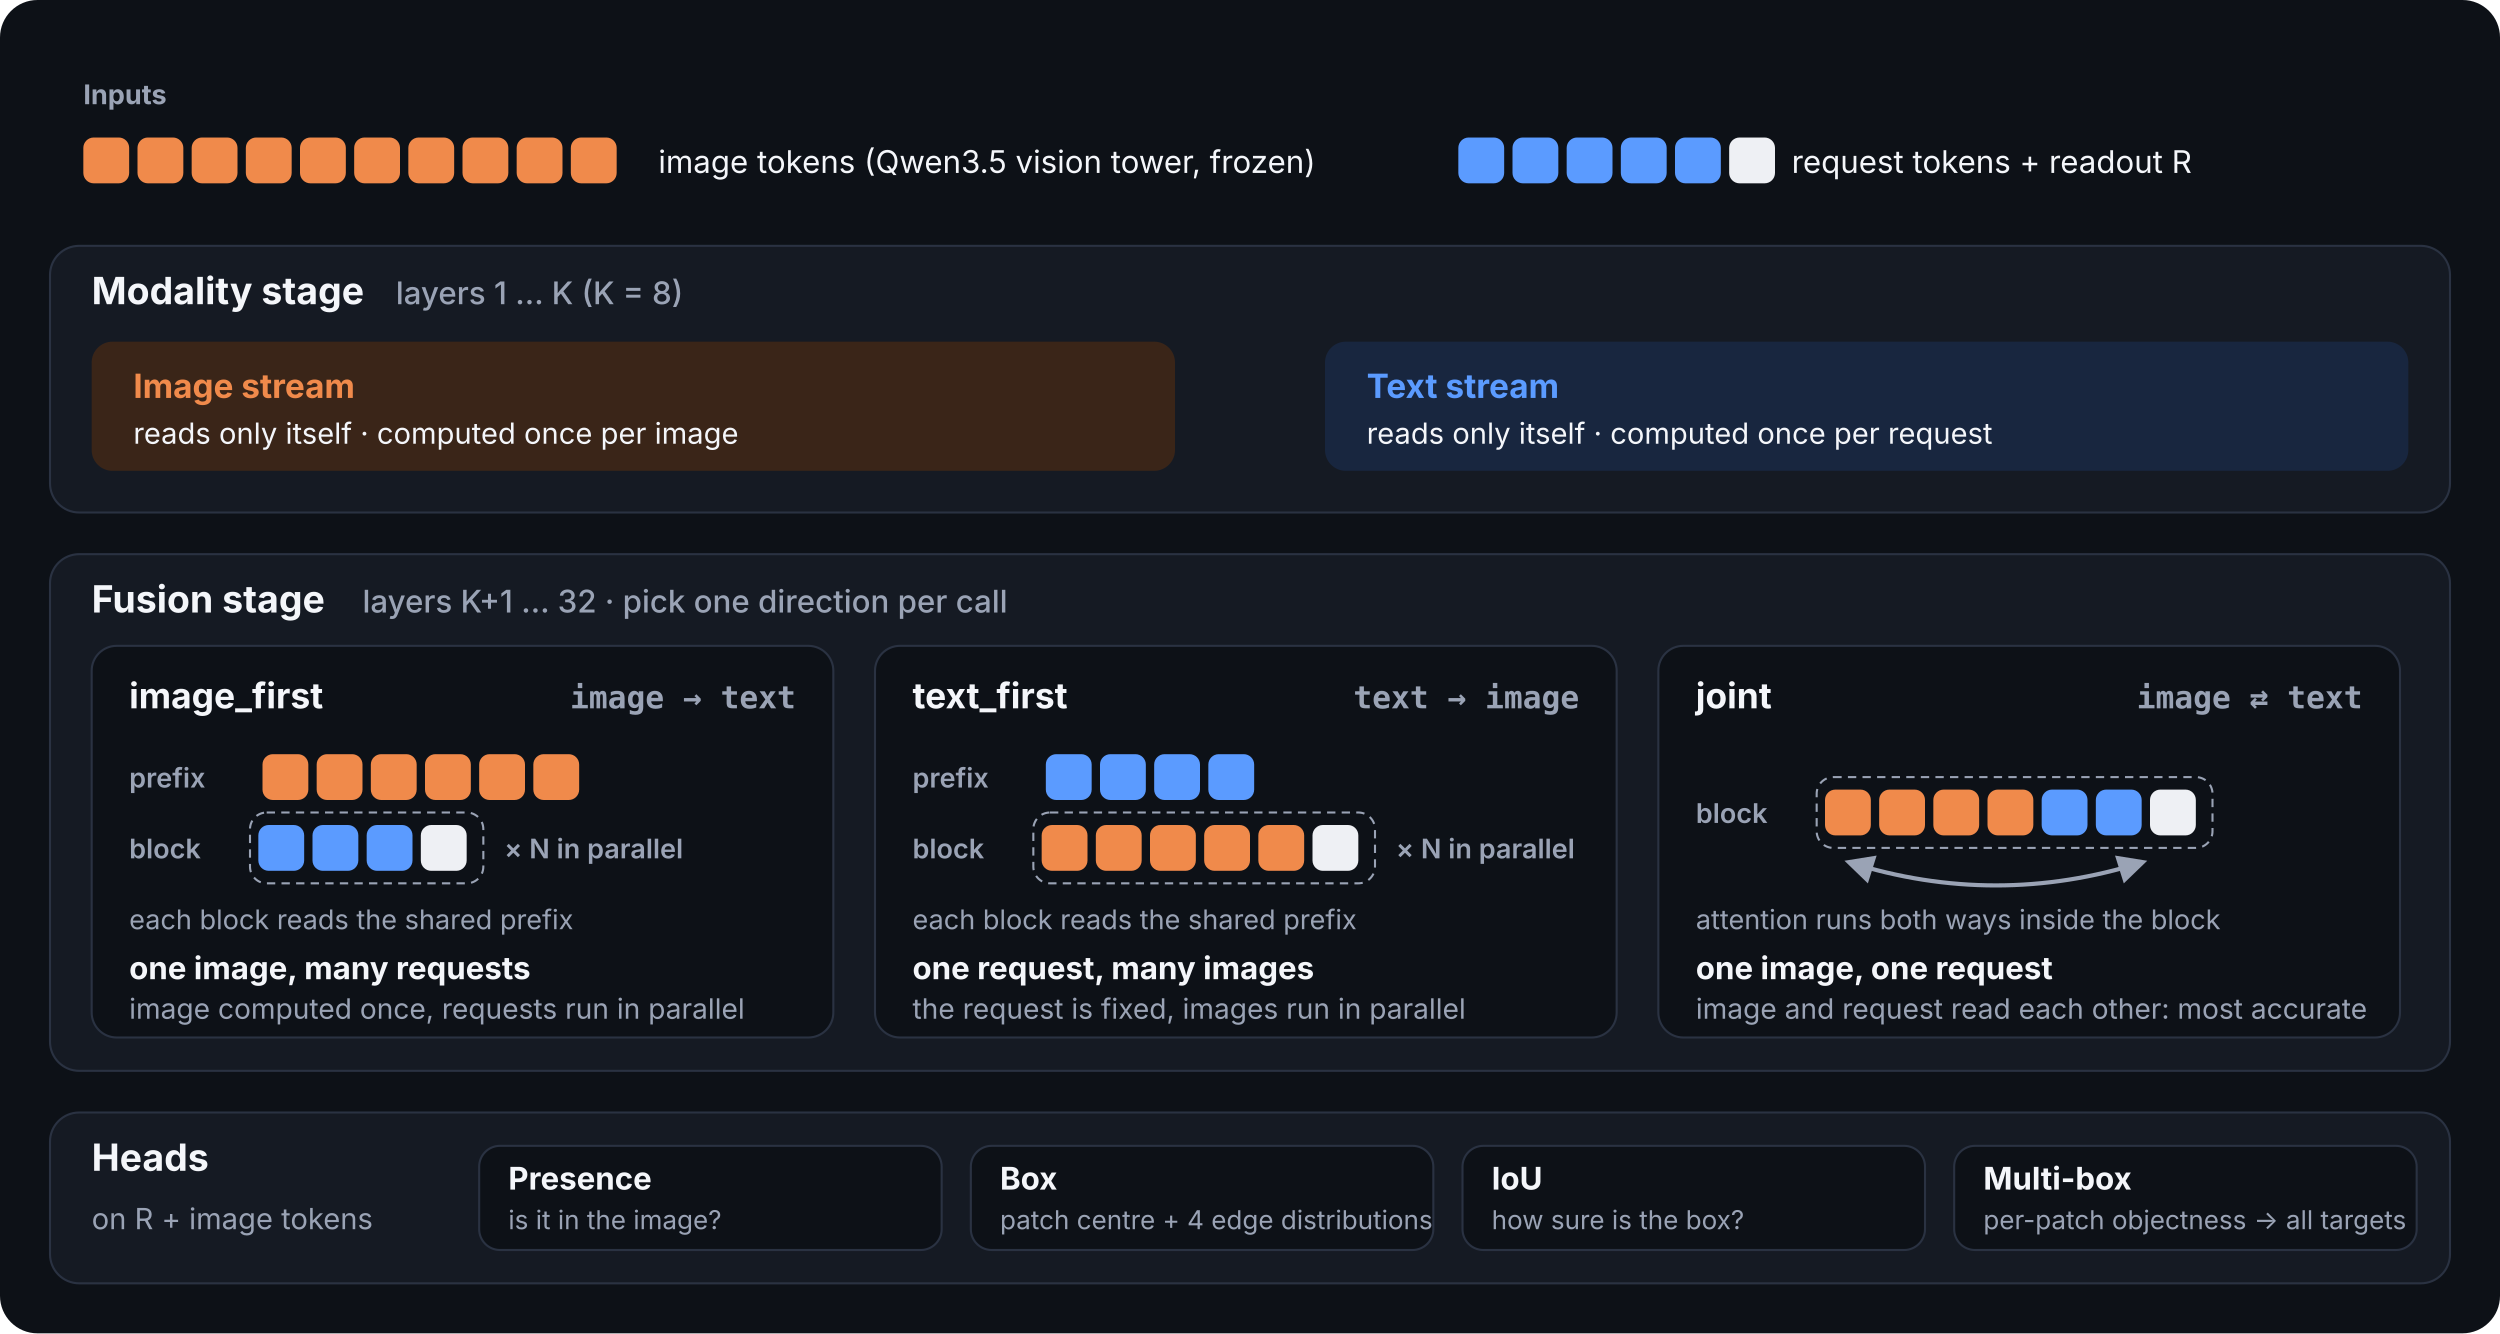
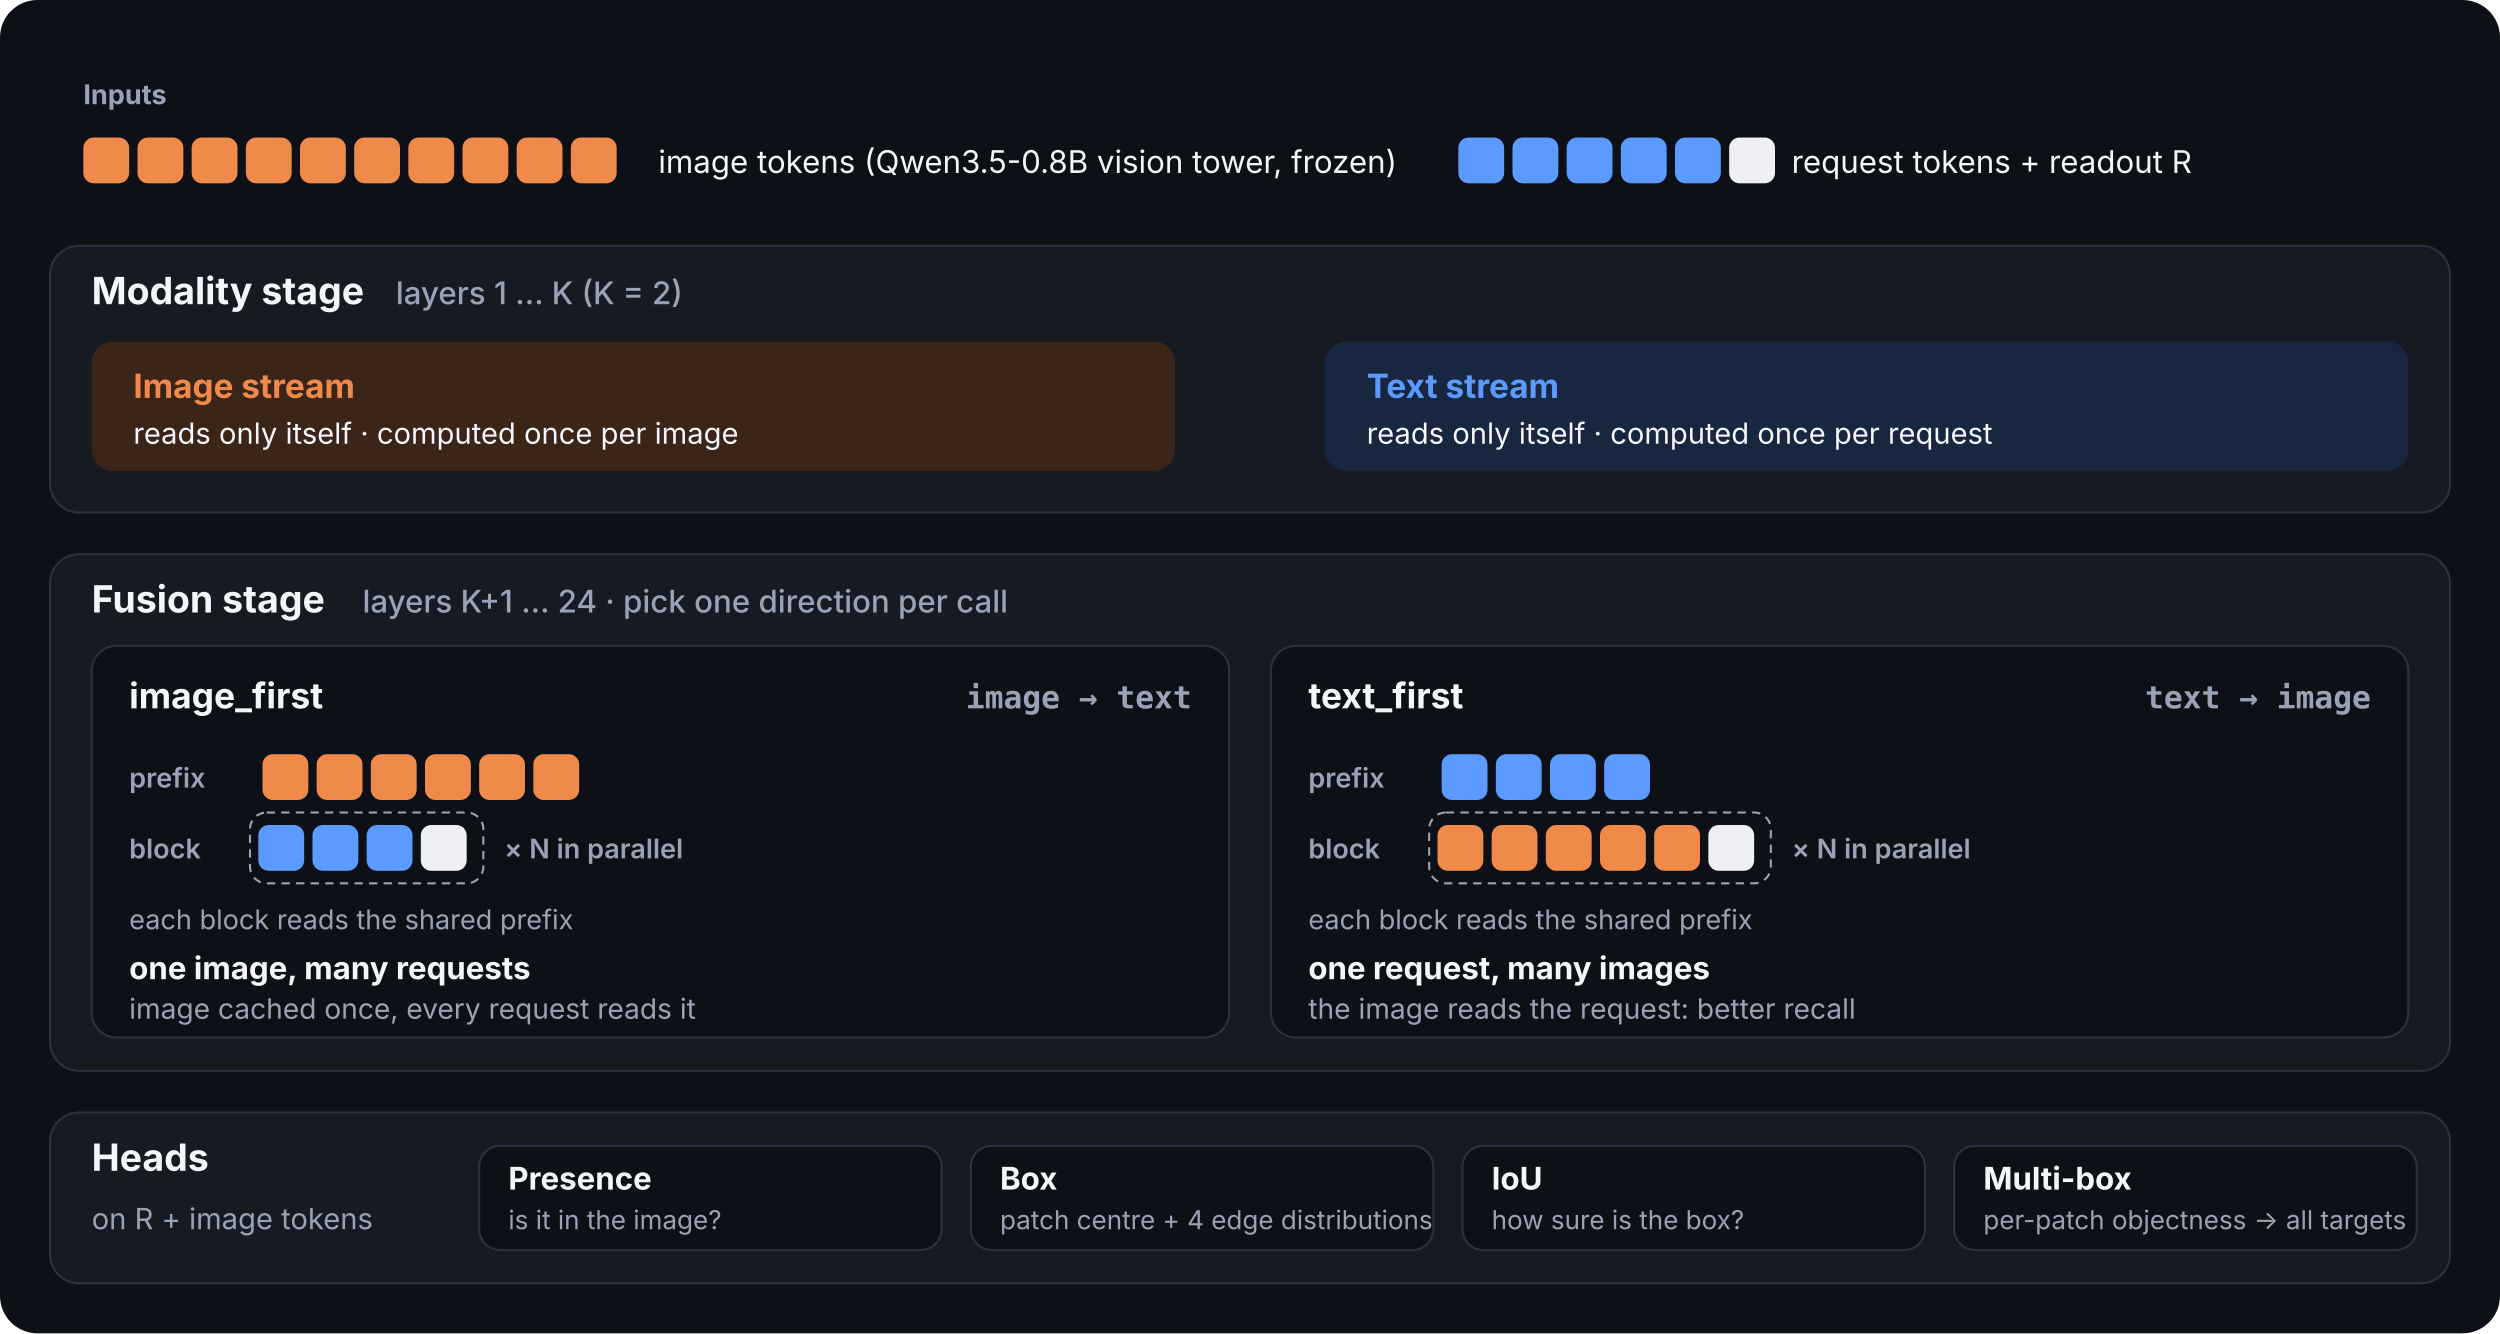
<svg xmlns="http://www.w3.org/2000/svg" viewBox="0 0 1200 640" width="1200" height="640" role="img" aria-label="Glance-X architecture">
  <defs>
    <marker id="ahdark" viewBox="0 0 10 10" refX="8" refY="5" markerWidth="7" markerHeight="7" orient="auto">
      <path d="M0 0L10 5L0 10z" fill="#9AA3B5" />
    </marker>
    <marker id="ahsdark" viewBox="0 0 10 10" refX="2" refY="5" markerWidth="7" markerHeight="7" orient="auto">
      <path d="M10 0L0 5L10 10z" fill="#9AA3B5" />
    </marker>
  </defs>
  <g font-family="-apple-system, BlinkMacSystemFont, 'Segoe UI', Inter, Helvetica, Arial, sans-serif">
    <rect width="1200" height="640" rx="18" fill="#0D1117" />
    <text x="40" y="50" font-size="13" font-weight="700" fill="#9AA3B5" text-anchor="start">Inputs</text>
    <rect x="40" y="66" width="22" height="22" rx="5" fill="#F08A4B" />
    <rect x="66" y="66" width="22" height="22" rx="5" fill="#F08A4B" />
    <rect x="92" y="66" width="22" height="22" rx="5" fill="#F08A4B" />
    <rect x="118" y="66" width="22" height="22" rx="5" fill="#F08A4B" />
    <rect x="144" y="66" width="22" height="22" rx="5" fill="#F08A4B" />
    <rect x="170" y="66" width="22" height="22" rx="5" fill="#F08A4B" />
    <rect x="196" y="66" width="22" height="22" rx="5" fill="#F08A4B" />
    <rect x="222" y="66" width="22" height="22" rx="5" fill="#F08A4B" />
    <rect x="248" y="66" width="22" height="22" rx="5" fill="#F08A4B" />
    <rect x="274" y="66" width="22" height="22" rx="5" fill="#F08A4B" />
-     <text x="316" y="83" font-size="15" font-weight="400" fill="#F4F6FA" text-anchor="start">image tokens  (Qwen3.5 vision tower, frozen)</text>
+     <text x="316" y="83" font-size="15" font-weight="400" fill="#F4F6FA" text-anchor="start">image tokens  (Qwen3.5-0.8B vision tower, frozen)</text>
    <rect x="700" y="66" width="22" height="22" rx="5" fill="#5B9BFF" />
    <rect x="726" y="66" width="22" height="22" rx="5" fill="#5B9BFF" />
    <rect x="752" y="66" width="22" height="22" rx="5" fill="#5B9BFF" />
    <rect x="778" y="66" width="22" height="22" rx="5" fill="#5B9BFF" />
    <rect x="804" y="66" width="22" height="22" rx="5" fill="#5B9BFF" />
    <rect x="830" y="66" width="22" height="22" rx="5" fill="#EEF0F4" />
    <text x="860" y="83" font-size="15" font-weight="400" fill="#F4F6FA" text-anchor="start">request tokens + readout R</text>
    <rect x="24" y="118" width="1152" height="128" rx="14" fill="#151A23" stroke="#2A3242" />
    <text x="44" y="146" font-size="18" font-weight="700" fill="#F4F6FA" text-anchor="start">Modality stage</text>
-     <text x="190" y="146" font-size="15" font-weight="500" fill="#9AA3B5" text-anchor="start">layers 1 … K   (K = 8)</text>
+     <text x="190" y="146" font-size="15" font-weight="500" fill="#9AA3B5" text-anchor="start">layers 1 … K   (K = 2)</text>
    <rect x="44" y="164" width="520" height="62" rx="10" fill="#3A2518" />
    <text x="64" y="191" font-size="16" font-weight="700" fill="#F08A4B" text-anchor="start">Image stream</text>
    <text x="64" y="213" font-size="14" font-weight="400" fill="#F4F6FA" text-anchor="start">reads only itself · computed once per image</text>
    <rect x="636" y="164" width="520" height="62" rx="10" fill="#18263F" />
    <text x="656" y="191" font-size="16" font-weight="700" fill="#5B9BFF" text-anchor="start">Text stream</text>
    <text x="656" y="213" font-size="14" font-weight="400" fill="#F4F6FA" text-anchor="start">reads only itself · computed once per request</text>
    <rect x="24" y="266" width="1152" height="248" rx="14" fill="#151A23" stroke="#2A3242" />
    <text x="44" y="294" font-size="18" font-weight="700" fill="#F4F6FA" text-anchor="start">Fusion stage</text>
-     <text x="174" y="294" font-size="15" font-weight="500" fill="#9AA3B5" text-anchor="start">layers K+1 … 32   ·   pick one direction per call</text>
-     <rect x="44" y="310" width="356" height="188" rx="12" fill="#0D1117" stroke="#2A3242" />
+     <text x="174" y="294" font-size="15" font-weight="500" fill="#9AA3B5" text-anchor="start">layers K+1 … 24   ·   pick one direction per call</text>
+     <rect x="44" y="310" width="546" height="188" rx="12" fill="#0D1117" stroke="#2A3242" />
    <text x="62" y="340" font-size="17" font-weight="700" fill="#F4F6FA" text-anchor="start">image_first</text>
-     <text x="382" y="340" font-size="15" font-weight="600" fill="#9AA3B5" text-anchor="end" font-family="ui-monospace, SFMono-Regular, Menlo, monospace">image → text</text>
+     <text x="572" y="340" font-size="15" font-weight="600" fill="#9AA3B5" text-anchor="end" font-family="ui-monospace, SFMono-Regular, Menlo, monospace">image → text</text>
    <text x="62" y="378" font-size="13" font-weight="600" fill="#9AA3B5" text-anchor="start">prefix</text>
    <rect x="126" y="362" width="22" height="22" rx="5" fill="#F08A4B" />
    <rect x="152" y="362" width="22" height="22" rx="5" fill="#F08A4B" />
    <rect x="178" y="362" width="22" height="22" rx="5" fill="#F08A4B" />
    <rect x="204" y="362" width="22" height="22" rx="5" fill="#F08A4B" />
    <rect x="230" y="362" width="22" height="22" rx="5" fill="#F08A4B" />
    <rect x="256" y="362" width="22" height="22" rx="5" fill="#F08A4B" />
    <text x="62" y="412" font-size="13" font-weight="600" fill="#9AA3B5" text-anchor="start">block</text>
    <rect x="120" y="390" width="112" height="34" rx="8" fill="none" stroke="#9AA3B5" stroke-dasharray="4 3" />
    <rect x="124" y="396" width="22" height="22" rx="5" fill="#5B9BFF" />
    <rect x="150" y="396" width="22" height="22" rx="5" fill="#5B9BFF" />
    <rect x="176" y="396" width="22" height="22" rx="5" fill="#5B9BFF" />
    <rect x="202" y="396" width="22" height="22" rx="5" fill="#EEF0F4" />
    <text x="242" y="412" font-size="13" font-weight="600" fill="#9AA3B5" text-anchor="start">× N in parallel</text>
    <text x="62" y="446" font-size="13" font-weight="400" fill="#9AA3B5" text-anchor="start">each block reads the shared prefix</text>
    <text x="62" y="470" font-size="15" font-weight="700" fill="#F4F6FA" text-anchor="start">one image, many requests</text>
-     <text x="62" y="489" font-size="13.5" font-weight="400" fill="#9AA3B5" text-anchor="start">image computed once, requests run in parallel</text>
-     <rect x="420" y="310" width="356" height="188" rx="12" fill="#0D1117" stroke="#2A3242" />
-     <text x="438" y="340" font-size="17" font-weight="700" fill="#F4F6FA" text-anchor="start">text_first</text>
-     <text x="758" y="340" font-size="15" font-weight="600" fill="#9AA3B5" text-anchor="end" font-family="ui-monospace, SFMono-Regular, Menlo, monospace">text → image</text>
-     <text x="438" y="378" font-size="13" font-weight="600" fill="#9AA3B5" text-anchor="start">prefix</text>
-     <rect x="502" y="362" width="22" height="22" rx="5" fill="#5B9BFF" />
-     <rect x="528" y="362" width="22" height="22" rx="5" fill="#5B9BFF" />
-     <rect x="554" y="362" width="22" height="22" rx="5" fill="#5B9BFF" />
-     <rect x="580" y="362" width="22" height="22" rx="5" fill="#5B9BFF" />
-     <text x="438" y="412" font-size="13" font-weight="600" fill="#9AA3B5" text-anchor="start">block</text>
-     <rect x="496" y="390" width="164" height="34" rx="8" fill="none" stroke="#9AA3B5" stroke-dasharray="4 3" />
-     <rect x="500" y="396" width="22" height="22" rx="5" fill="#F08A4B" />
-     <rect x="526" y="396" width="22" height="22" rx="5" fill="#F08A4B" />
-     <rect x="552" y="396" width="22" height="22" rx="5" fill="#F08A4B" />
-     <rect x="578" y="396" width="22" height="22" rx="5" fill="#F08A4B" />
-     <rect x="604" y="396" width="22" height="22" rx="5" fill="#F08A4B" />
-     <rect x="630" y="396" width="22" height="22" rx="5" fill="#EEF0F4" />
-     <text x="670" y="412" font-size="13" font-weight="600" fill="#9AA3B5" text-anchor="start">× N in parallel</text>
-     <text x="438" y="446" font-size="13" font-weight="400" fill="#9AA3B5" text-anchor="start">each block reads the shared prefix</text>
-     <text x="438" y="470" font-size="15" font-weight="700" fill="#F4F6FA" text-anchor="start">one request, many images</text>
-     <text x="438" y="489" font-size="13.5" font-weight="400" fill="#9AA3B5" text-anchor="start">the request is fixed, images run in parallel</text>
-     <rect x="796" y="310" width="356" height="188" rx="12" fill="#0D1117" stroke="#2A3242" />
-     <text x="814" y="340" font-size="17" font-weight="700" fill="#F4F6FA" text-anchor="start">joint</text>
-     <text x="1134" y="340" font-size="15" font-weight="600" fill="#9AA3B5" text-anchor="end" font-family="ui-monospace, SFMono-Regular, Menlo, monospace">image ⇄ text</text>
-     <text x="814" y="395" font-size="13" font-weight="600" fill="#9AA3B5" text-anchor="start">block</text>
-     <rect x="872" y="373" width="190" height="34" rx="8" fill="none" stroke="#9AA3B5" stroke-dasharray="4 3" />
-     <rect x="876" y="379" width="22" height="22" rx="5" fill="#F08A4B" />
-     <rect x="902" y="379" width="22" height="22" rx="5" fill="#F08A4B" />
-     <rect x="928" y="379" width="22" height="22" rx="5" fill="#F08A4B" />
-     <rect x="954" y="379" width="22" height="22" rx="5" fill="#F08A4B" />
-     <rect x="980" y="379" width="22" height="22" rx="5" fill="#5B9BFF" />
-     <rect x="1006" y="379" width="22" height="22" rx="5" fill="#5B9BFF" />
-     <rect x="1032" y="379" width="22" height="22" rx="5" fill="#EEF0F4" />
-     <path d="M888 414q70 22 140 0" fill="none" stroke="#9AA3B5" stroke-width="2" marker-start="url(#ahsdark)" marker-end="url(#ahdark)" />
-     <text x="814" y="446" font-size="13" font-weight="400" fill="#9AA3B5" text-anchor="start">attention runs both ways inside the block</text>
-     <text x="814" y="470" font-size="15" font-weight="700" fill="#F4F6FA" text-anchor="start">one image, one request</text>
-     <text x="814" y="489" font-size="13.5" font-weight="400" fill="#9AA3B5" text-anchor="start">image and request read each other: most accurate</text>
+     <text x="62" y="489" font-size="13.5" font-weight="400" fill="#9AA3B5" text-anchor="start">image cached once, every request reads it</text>
+     <rect x="610" y="310" width="546" height="188" rx="12" fill="#0D1117" stroke="#2A3242" />
+     <text x="628" y="340" font-size="17" font-weight="700" fill="#F4F6FA" text-anchor="start">text_first</text>
+     <text x="1138" y="340" font-size="15" font-weight="600" fill="#9AA3B5" text-anchor="end" font-family="ui-monospace, SFMono-Regular, Menlo, monospace">text → image</text>
+     <text x="628" y="378" font-size="13" font-weight="600" fill="#9AA3B5" text-anchor="start">prefix</text>
+     <rect x="692" y="362" width="22" height="22" rx="5" fill="#5B9BFF" />
+     <rect x="718" y="362" width="22" height="22" rx="5" fill="#5B9BFF" />
+     <rect x="744" y="362" width="22" height="22" rx="5" fill="#5B9BFF" />
+     <rect x="770" y="362" width="22" height="22" rx="5" fill="#5B9BFF" />
+     <text x="628" y="412" font-size="13" font-weight="600" fill="#9AA3B5" text-anchor="start">block</text>
+     <rect x="686" y="390" width="164" height="34" rx="8" fill="none" stroke="#9AA3B5" stroke-dasharray="4 3" />
+     <rect x="690" y="396" width="22" height="22" rx="5" fill="#F08A4B" />
+     <rect x="716" y="396" width="22" height="22" rx="5" fill="#F08A4B" />
+     <rect x="742" y="396" width="22" height="22" rx="5" fill="#F08A4B" />
+     <rect x="768" y="396" width="22" height="22" rx="5" fill="#F08A4B" />
+     <rect x="794" y="396" width="22" height="22" rx="5" fill="#F08A4B" />
+     <rect x="820" y="396" width="22" height="22" rx="5" fill="#EEF0F4" />
+     <text x="860" y="412" font-size="13" font-weight="600" fill="#9AA3B5" text-anchor="start">× N in parallel</text>
+     <text x="628" y="446" font-size="13" font-weight="400" fill="#9AA3B5" text-anchor="start">each block reads the shared prefix</text>
+     <text x="628" y="470" font-size="15" font-weight="700" fill="#F4F6FA" text-anchor="start">one request, many images</text>
+     <text x="628" y="489" font-size="13.5" font-weight="400" fill="#9AA3B5" text-anchor="start">the image reads the request: better recall</text>
    <rect x="24" y="534" width="1152" height="82" rx="14" fill="#151A23" stroke="#2A3242" />
    <text x="44" y="562" font-size="18" font-weight="700" fill="#F4F6FA" text-anchor="start">Heads</text>
    <text x="44" y="590" font-size="14" font-weight="400" fill="#9AA3B5" text-anchor="start">on R + image tokens</text>
    <rect x="230" y="550" width="222" height="50" rx="10" fill="#0D1117" stroke="#2A3242" />
    <text x="244" y="571" font-size="15" font-weight="700" fill="#F4F6FA" text-anchor="start">Presence</text>
    <text x="244" y="590" font-size="12.5" font-weight="400" fill="#9AA3B5" text-anchor="start">is it in the image?</text>
    <rect x="466" y="550" width="222" height="50" rx="10" fill="#0D1117" stroke="#2A3242" />
    <text x="480" y="571" font-size="15" font-weight="700" fill="#F4F6FA" text-anchor="start">Box</text>
    <text x="480" y="590" font-size="12.5" font-weight="400" fill="#9AA3B5" text-anchor="start">patch centre + 4 edge distributions</text>
    <rect x="702" y="550" width="222" height="50" rx="10" fill="#0D1117" stroke="#2A3242" />
    <text x="716" y="571" font-size="15" font-weight="700" fill="#F4F6FA" text-anchor="start">IoU</text>
    <text x="716" y="590" font-size="12.5" font-weight="400" fill="#9AA3B5" text-anchor="start">how sure is the box?</text>
    <rect x="938" y="550" width="222" height="50" rx="10" fill="#0D1117" stroke="#2A3242" />
    <text x="952" y="571" font-size="15" font-weight="700" fill="#F4F6FA" text-anchor="start">Multi-box</text>
    <text x="952" y="590" font-size="12.5" font-weight="400" fill="#9AA3B5" text-anchor="start">per-patch objectness → all targets</text>
  </g>
</svg>
